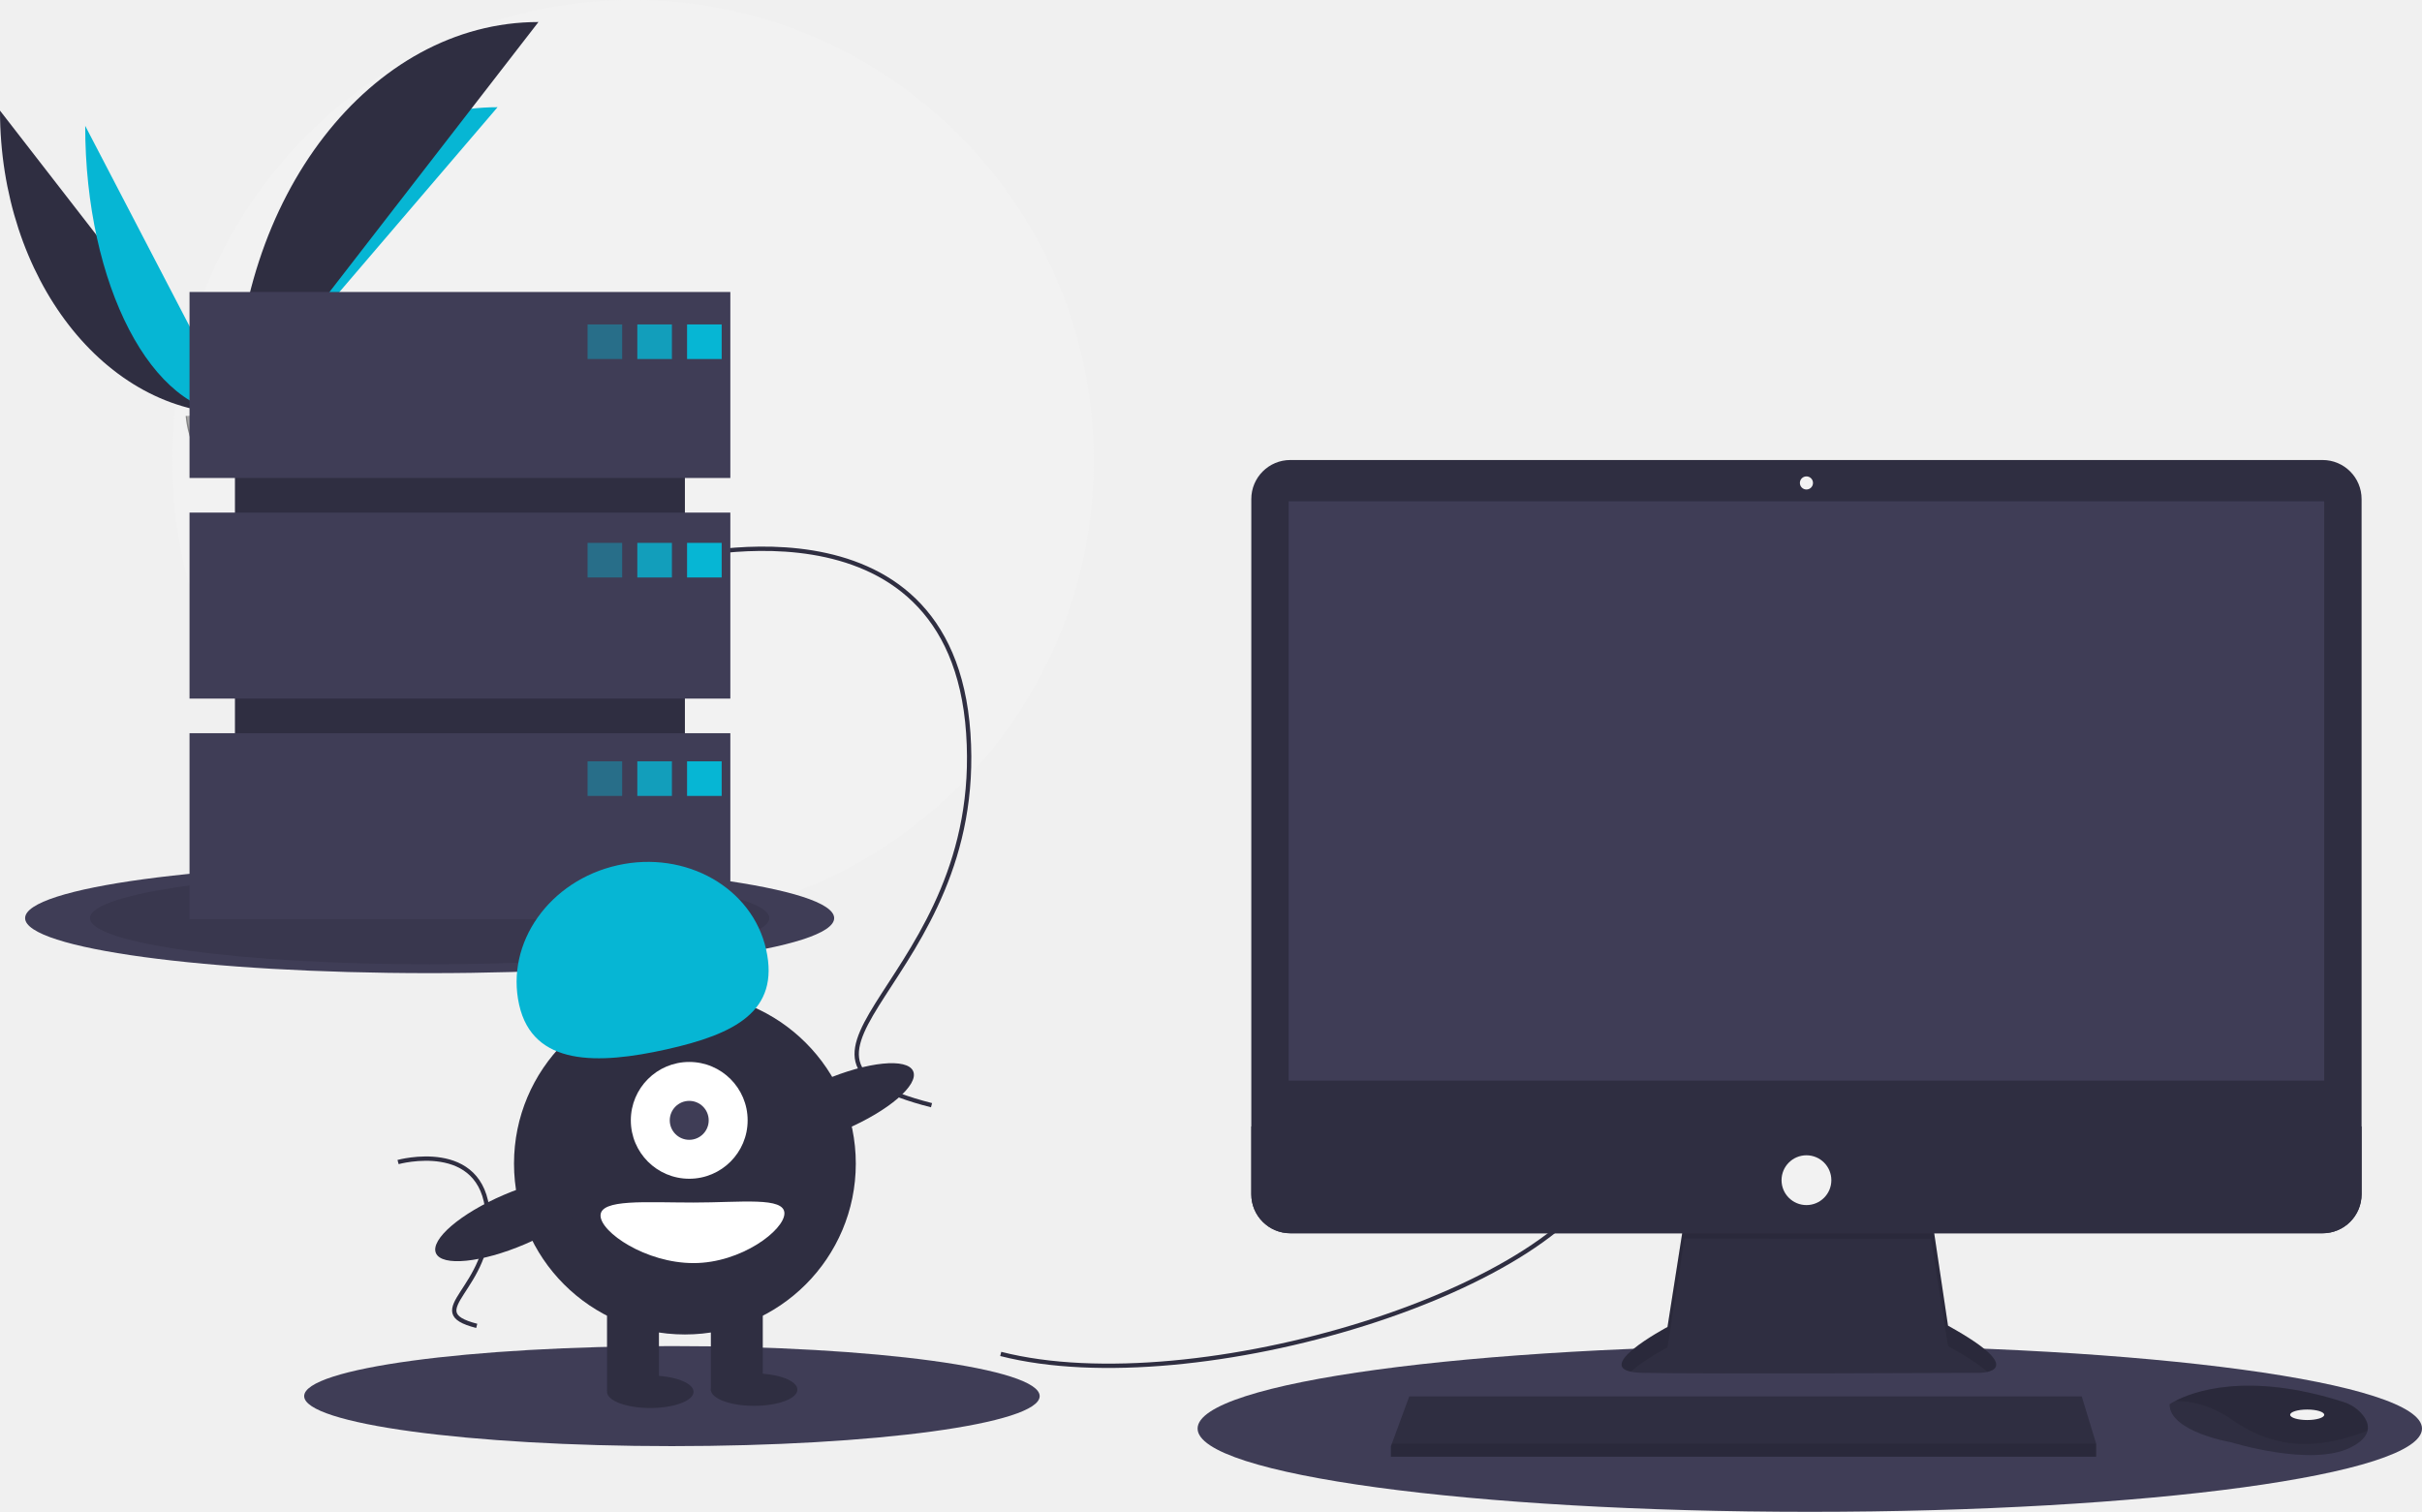
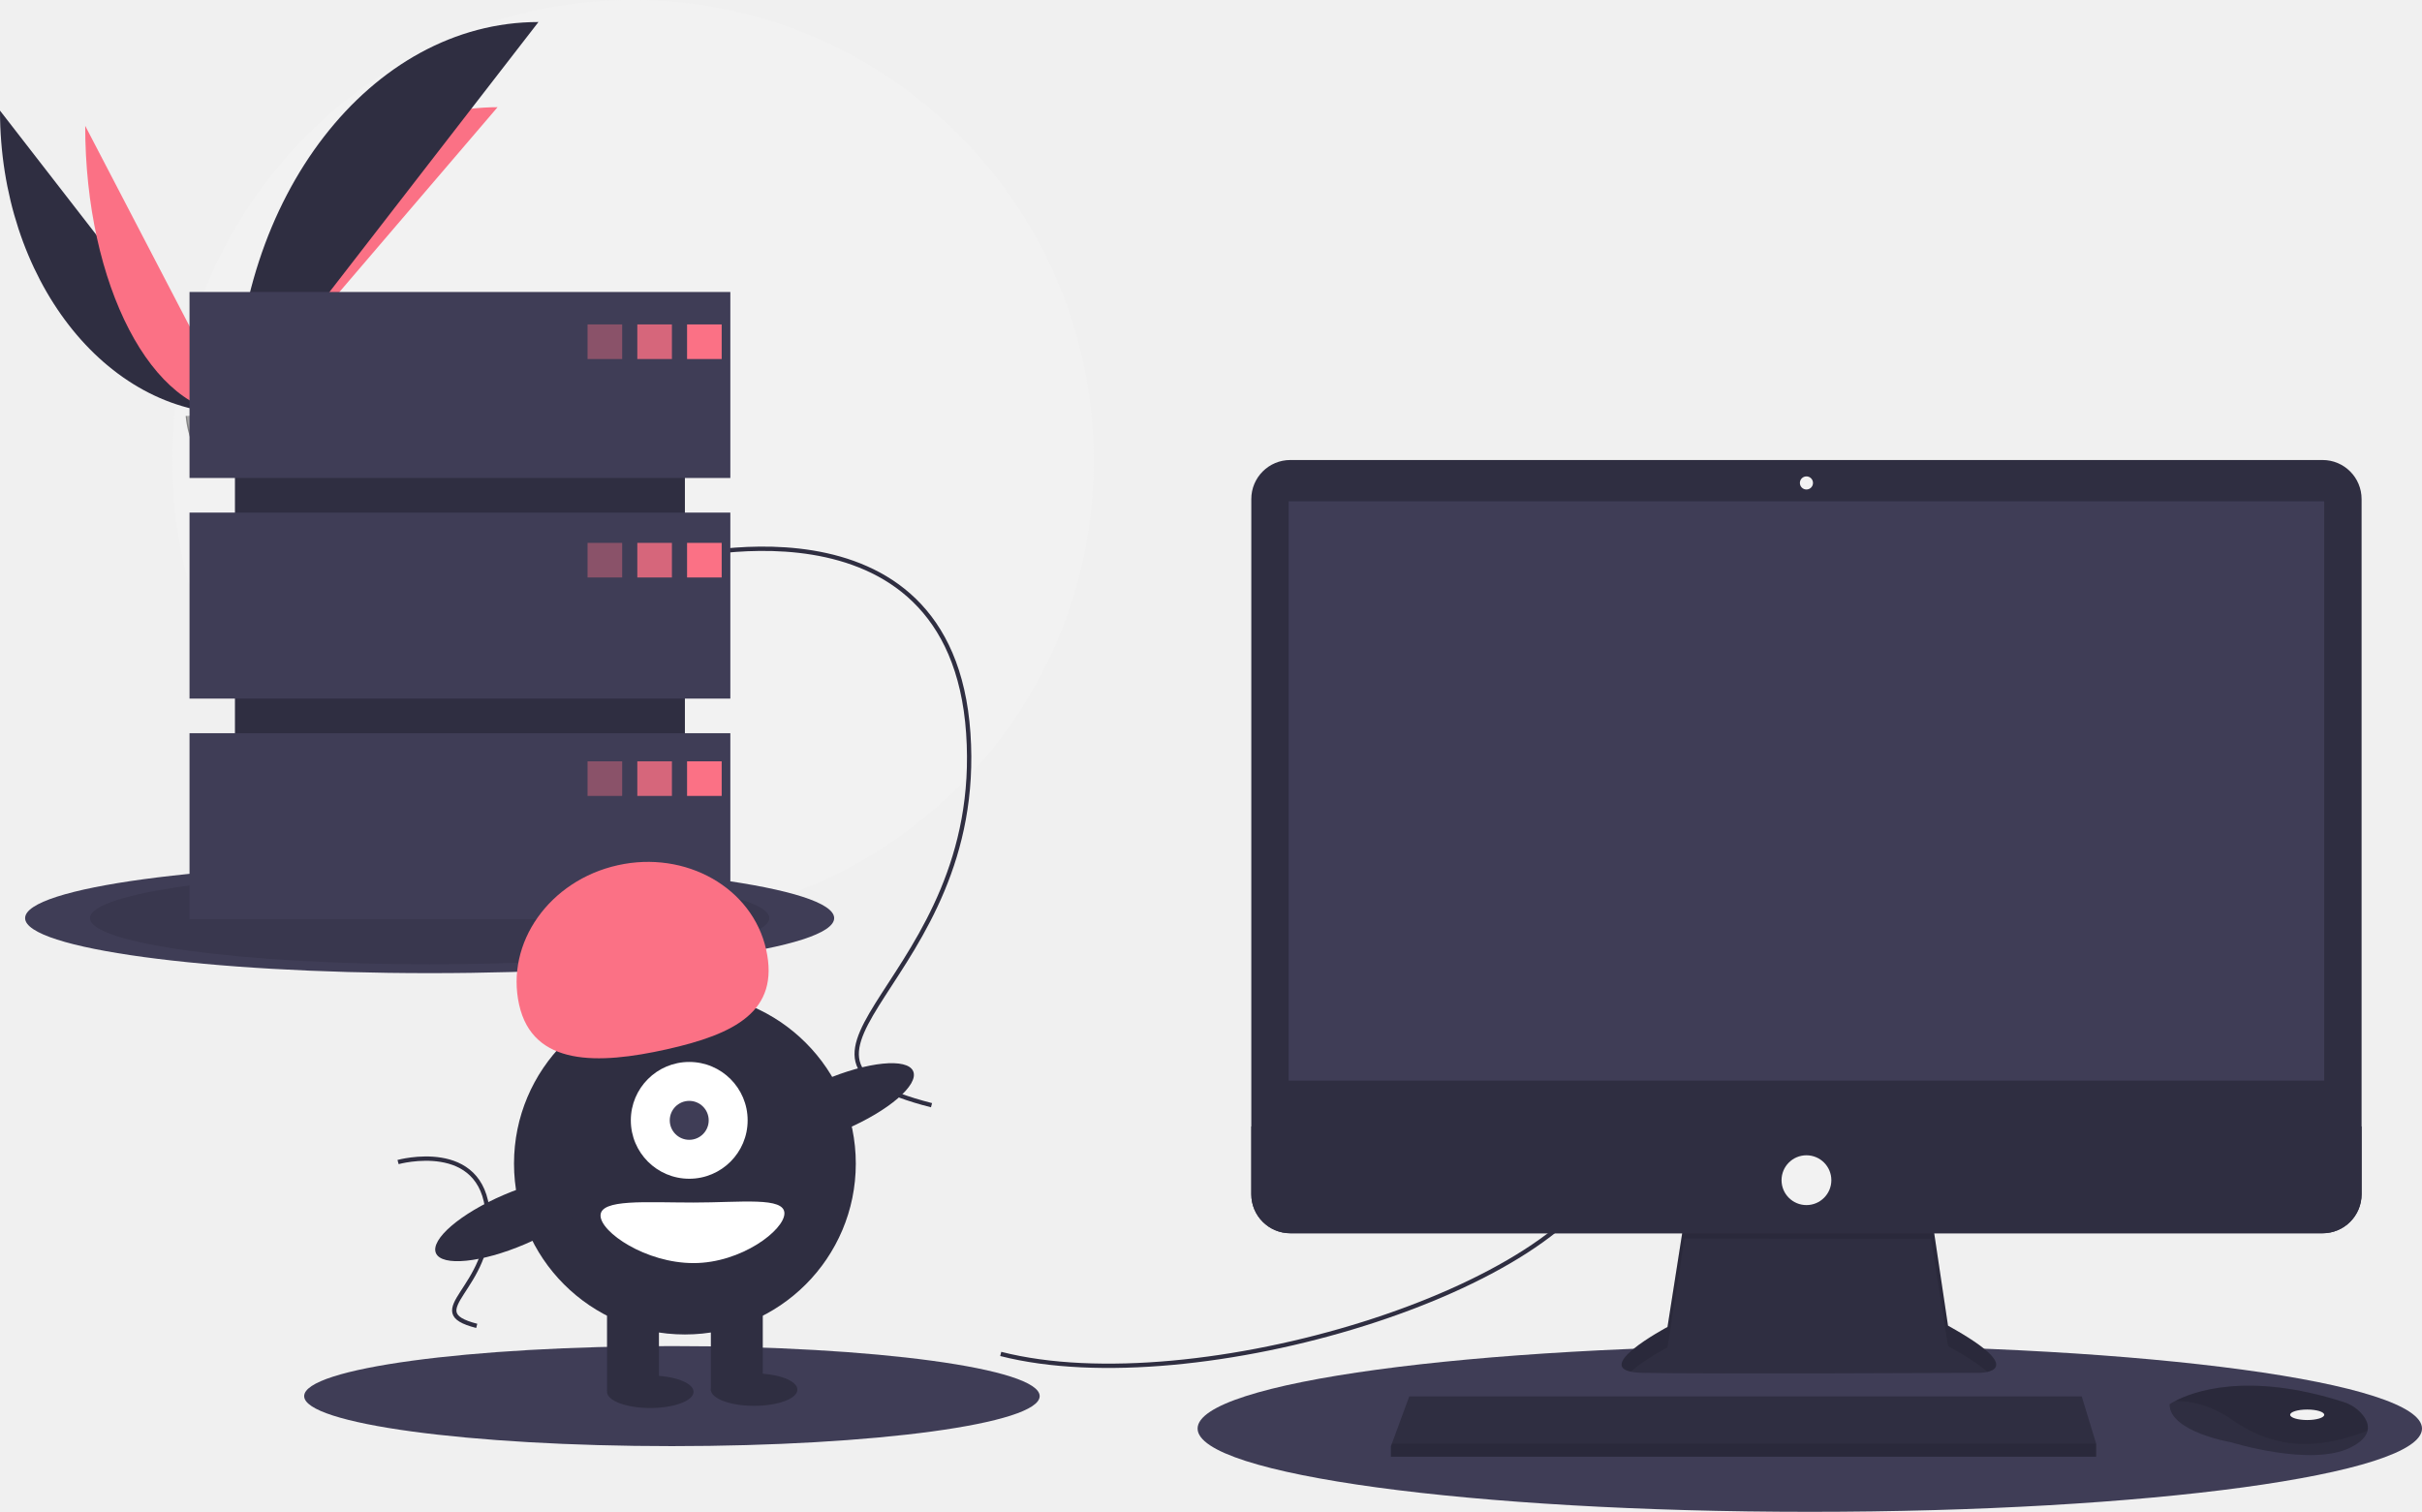
<svg xmlns="http://www.w3.org/2000/svg" data-name="Layer 1" width="1119.609" height="699" viewBox="0 0 1119.609 699">
  <circle cx="292.609" cy="213" r="213" fill="#f2f2f2" />
  <path d="M31.391,151.642c0,77.498,48.618,140.208,108.701,140.208" transform="translate(-31.39089 -100.5)" fill="#2f2e41" />
-   <path d="M140.092,291.851c0-78.369,54.255-141.784,121.304-141.784" transform="translate(-31.39089 -100.5)" fill="#06b6d4" />
-   <path d="M70.775,158.668c0,73.615,31.003,133.183,69.316,133.183" transform="translate(-31.39089 -100.5)" fill="#06b6d4" />
+   <path d="M140.092,291.851c0-78.369,54.255-141.784,121.304-141.784" transform="translate(-31.39089 -100.5)" fill="#fb7185" />
+   <path d="M70.775,158.668c0,73.615,31.003,133.183,69.316,133.183" transform="translate(-31.39089 -100.5)" fill="#fb7185" />
  <path d="M140.092,291.851c0-100.138,62.71-181.168,140.208-181.168" transform="translate(-31.39089 -100.5)" fill="#2f2e41" />
  <path d="M117.224,292.839s15.416-.475,20.061-3.783,23.713-7.258,24.866-1.953,23.167,26.388,5.763,26.529-40.439-2.711-45.076-5.535S117.224,292.839,117.224,292.839Z" transform="translate(-31.39089 -100.5)" fill="#a8a8a8" />
  <path d="M168.224,311.785c-17.404.14-40.439-2.711-45.076-5.535-3.531-2.151-4.938-9.869-5.409-13.43-.326.014-.515.02-.515.02s.976,12.433,5.613,15.257,27.672,5.676,45.076,5.535c5.024-.041,6.759-1.828,6.664-4.475C173.879,310.756,171.963,311.755,168.224,311.785Z" transform="translate(-31.39089 -100.5)" opacity="0.2" />
  <ellipse cx="198.609" cy="424.5" rx="187" ry="25.44" fill="#3f3d56" />
  <ellipse cx="198.609" cy="424.5" rx="157" ry="21.359" opacity="0.1" />
  <ellipse cx="836.609" cy="660.5" rx="283" ry="38.5" fill="#3f3d56" />
  <ellipse cx="310.609" cy="645.5" rx="170" ry="23.127" fill="#3f3d56" />
  <path d="M494,726.5c90,23,263-30,282-90" transform="translate(-31.39089 -100.5)" fill="none" stroke="#2f2e41" stroke-miterlimit="10" stroke-width="2" />
  <path d="M341,359.5s130-36,138,80-107,149-17,172" transform="translate(-31.39089 -100.5)" fill="none" stroke="#2f2e41" stroke-miterlimit="10" stroke-width="2" />
  <path d="M215.402,637.783s39.072-10.82,41.477,24.044-32.16,44.783-5.109,51.696" transform="translate(-31.39089 -100.5)" fill="none" stroke="#2f2e41" stroke-miterlimit="10" stroke-width="2" />
  <path d="M810.096,663.74,802.218,714.035s-38.782,20.603-11.513,21.209,155.733,0,155.733,0,24.845,0-14.543-21.815l-7.878-52.719Z" transform="translate(-31.39089 -100.5)" fill="#2f2e41" />
  <path d="M785.219,734.698c6.193-5.51,16.999-11.252,16.999-11.252l7.878-50.295,113.922.107,7.878,49.582c9.185,5.087,14.875,8.987,18.204,11.978,5.059-1.154,10.587-5.444-18.204-21.389l-7.878-52.719-113.922,3.03L802.218,714.035S769.63,731.35,785.219,734.698Z" transform="translate(-31.39089 -100.5)" opacity="0.1" />
  <rect x="578.433" y="212.689" width="513.253" height="357.52" rx="18.046" fill="#2f2e41" />
  <rect x="595.703" y="231.777" width="478.713" height="267.837" fill="#3f3d56" />
  <circle cx="835.059" cy="223.293" r="3.03" fill="#f2f2f2" />
  <path d="M1123.077,621.322V652.663a18.043,18.043,0,0,1-18.046,18.046H627.869A18.043,18.043,0,0,1,609.824,652.663V621.322Z" transform="translate(-31.39089 -100.5)" fill="#2f2e41" />
  <polygon points="968.978 667.466 968.978 673.526 642.968 673.526 642.968 668.678 643.417 667.466 651.452 645.651 962.312 645.651 968.978 667.466" fill="#2f2e41" />
  <path d="M1125.828,762.034c-.594,2.539-2.836,5.217-7.902,7.75-18.179,9.089-55.143-2.424-55.143-2.424s-28.48-4.848-28.48-17.573a22.725,22.725,0,0,1,2.497-1.485c7.643-4.044,32.984-14.021,77.918.422a18.739,18.739,0,0,1,8.541,5.597C1125.079,756.454,1126.507,759.157,1125.828,762.034Z" transform="translate(-31.39089 -100.5)" fill="#2f2e41" />
  <path d="M1125.828,762.034c-22.251,8.526-42.084,9.162-62.439-4.975-10.265-7.126-19.591-8.89-26.59-8.756,7.643-4.044,32.984-14.021,77.918.422a18.739,18.739,0,0,1,8.541,5.597C1125.079,756.454,1126.507,759.157,1125.828,762.034Z" transform="translate(-31.39089 -100.5)" opacity="0.1" />
  <ellipse cx="1066.538" cy="654.135" rx="7.878" ry="2.424" fill="#f2f2f2" />
  <circle cx="835.059" cy="545.667" r="11.513" fill="#f2f2f2" />
  <polygon points="968.978 667.466 968.978 673.526 642.968 673.526 642.968 668.678 643.417 667.466 968.978 667.466" opacity="0.1" />
  <rect x="108.609" y="159" width="208" height="242" fill="#2f2e41" />
  <rect x="87.609" y="135" width="250" height="86" fill="#3f3d56" />
  <rect x="87.609" y="237" width="250" height="86" fill="#3f3d56" />
  <rect x="87.609" y="339" width="250" height="86" fill="#3f3d56" />
-   <rect x="271.609" y="150" width="16" height="16" fill="#06b6d4" opacity="0.4" />
-   <rect x="294.609" y="150" width="16" height="16" fill="#06b6d4" opacity="0.8" />
-   <rect x="317.609" y="150" width="16" height="16" fill="#06b6d4" />
-   <rect x="271.609" y="251" width="16" height="16" fill="#06b6d4" opacity="0.4" />
-   <rect x="294.609" y="251" width="16" height="16" fill="#06b6d4" opacity="0.8" />
-   <rect x="317.609" y="251" width="16" height="16" fill="#06b6d4" />
-   <rect x="271.609" y="352" width="16" height="16" fill="#06b6d4" opacity="0.4" />
-   <rect x="294.609" y="352" width="16" height="16" fill="#06b6d4" opacity="0.8" />
-   <rect x="317.609" y="352" width="16" height="16" fill="#06b6d4" />
+   <rect x="271.609" y="150" width="16" height="16" fill="#fb7185" opacity="0.4" />
+   <rect x="294.609" y="150" width="16" height="16" fill="#fb7185" opacity="0.8" />
+   <rect x="317.609" y="150" width="16" height="16" fill="#fb7185" />
+   <rect x="271.609" y="251" width="16" height="16" fill="#fb7185" opacity="0.4" />
+   <rect x="294.609" y="251" width="16" height="16" fill="#fb7185" opacity="0.8" />
+   <rect x="317.609" y="251" width="16" height="16" fill="#fb7185" />
+   <rect x="271.609" y="352" width="16" height="16" fill="#fb7185" opacity="0.4" />
+   <rect x="294.609" y="352" width="16" height="16" fill="#fb7185" opacity="0.8" />
+   <rect x="317.609" y="352" width="16" height="16" fill="#fb7185" />
  <circle cx="316.609" cy="538" r="79" fill="#2f2e41" />
  <rect x="280.609" y="600" width="24" height="43" fill="#2f2e41" />
  <rect x="328.609" y="600" width="24" height="43" fill="#2f2e41" />
  <ellipse cx="300.609" cy="643.5" rx="20" ry="7.5" fill="#2f2e41" />
  <ellipse cx="348.609" cy="642.5" rx="20" ry="7.5" fill="#2f2e41" />
  <circle cx="318.609" cy="518" r="27" fill="#fff" />
  <circle cx="318.609" cy="518" r="9" fill="#3f3d56" />
-   <path d="M271.367,565.032c-6.379-28.568,14.012-57.434,45.544-64.475s62.265,10.41,68.644,38.978-14.519,39.104-46.051,46.145S277.746,593.6,271.367,565.032Z" transform="translate(-31.39089 -100.5)" fill="#06b6d4" />
+   <path d="M271.367,565.032c-6.379-28.568,14.012-57.434,45.544-64.475s62.265,10.41,68.644,38.978-14.519,39.104-46.051,46.145S277.746,593.6,271.367,565.032Z" transform="translate(-31.39089 -100.5)" fill="#fb7185" />
  <ellipse cx="417.215" cy="611.344" rx="39.5" ry="12.4" transform="translate(-238.2867 112.9804) rotate(-23.17116)" fill="#2f2e41" />
  <ellipse cx="269.215" cy="664.344" rx="39.5" ry="12.4" transform="translate(-271.0797 59.02084) rotate(-23.17116)" fill="#2f2e41" />
  <path d="M394,661.5c0,7.732-19.909,23-42,23s-43-14.268-43-22,20.909-6,43-6S394,653.768,394,661.5Z" transform="translate(-31.39089 -100.5)" fill="#fff" />
</svg>
